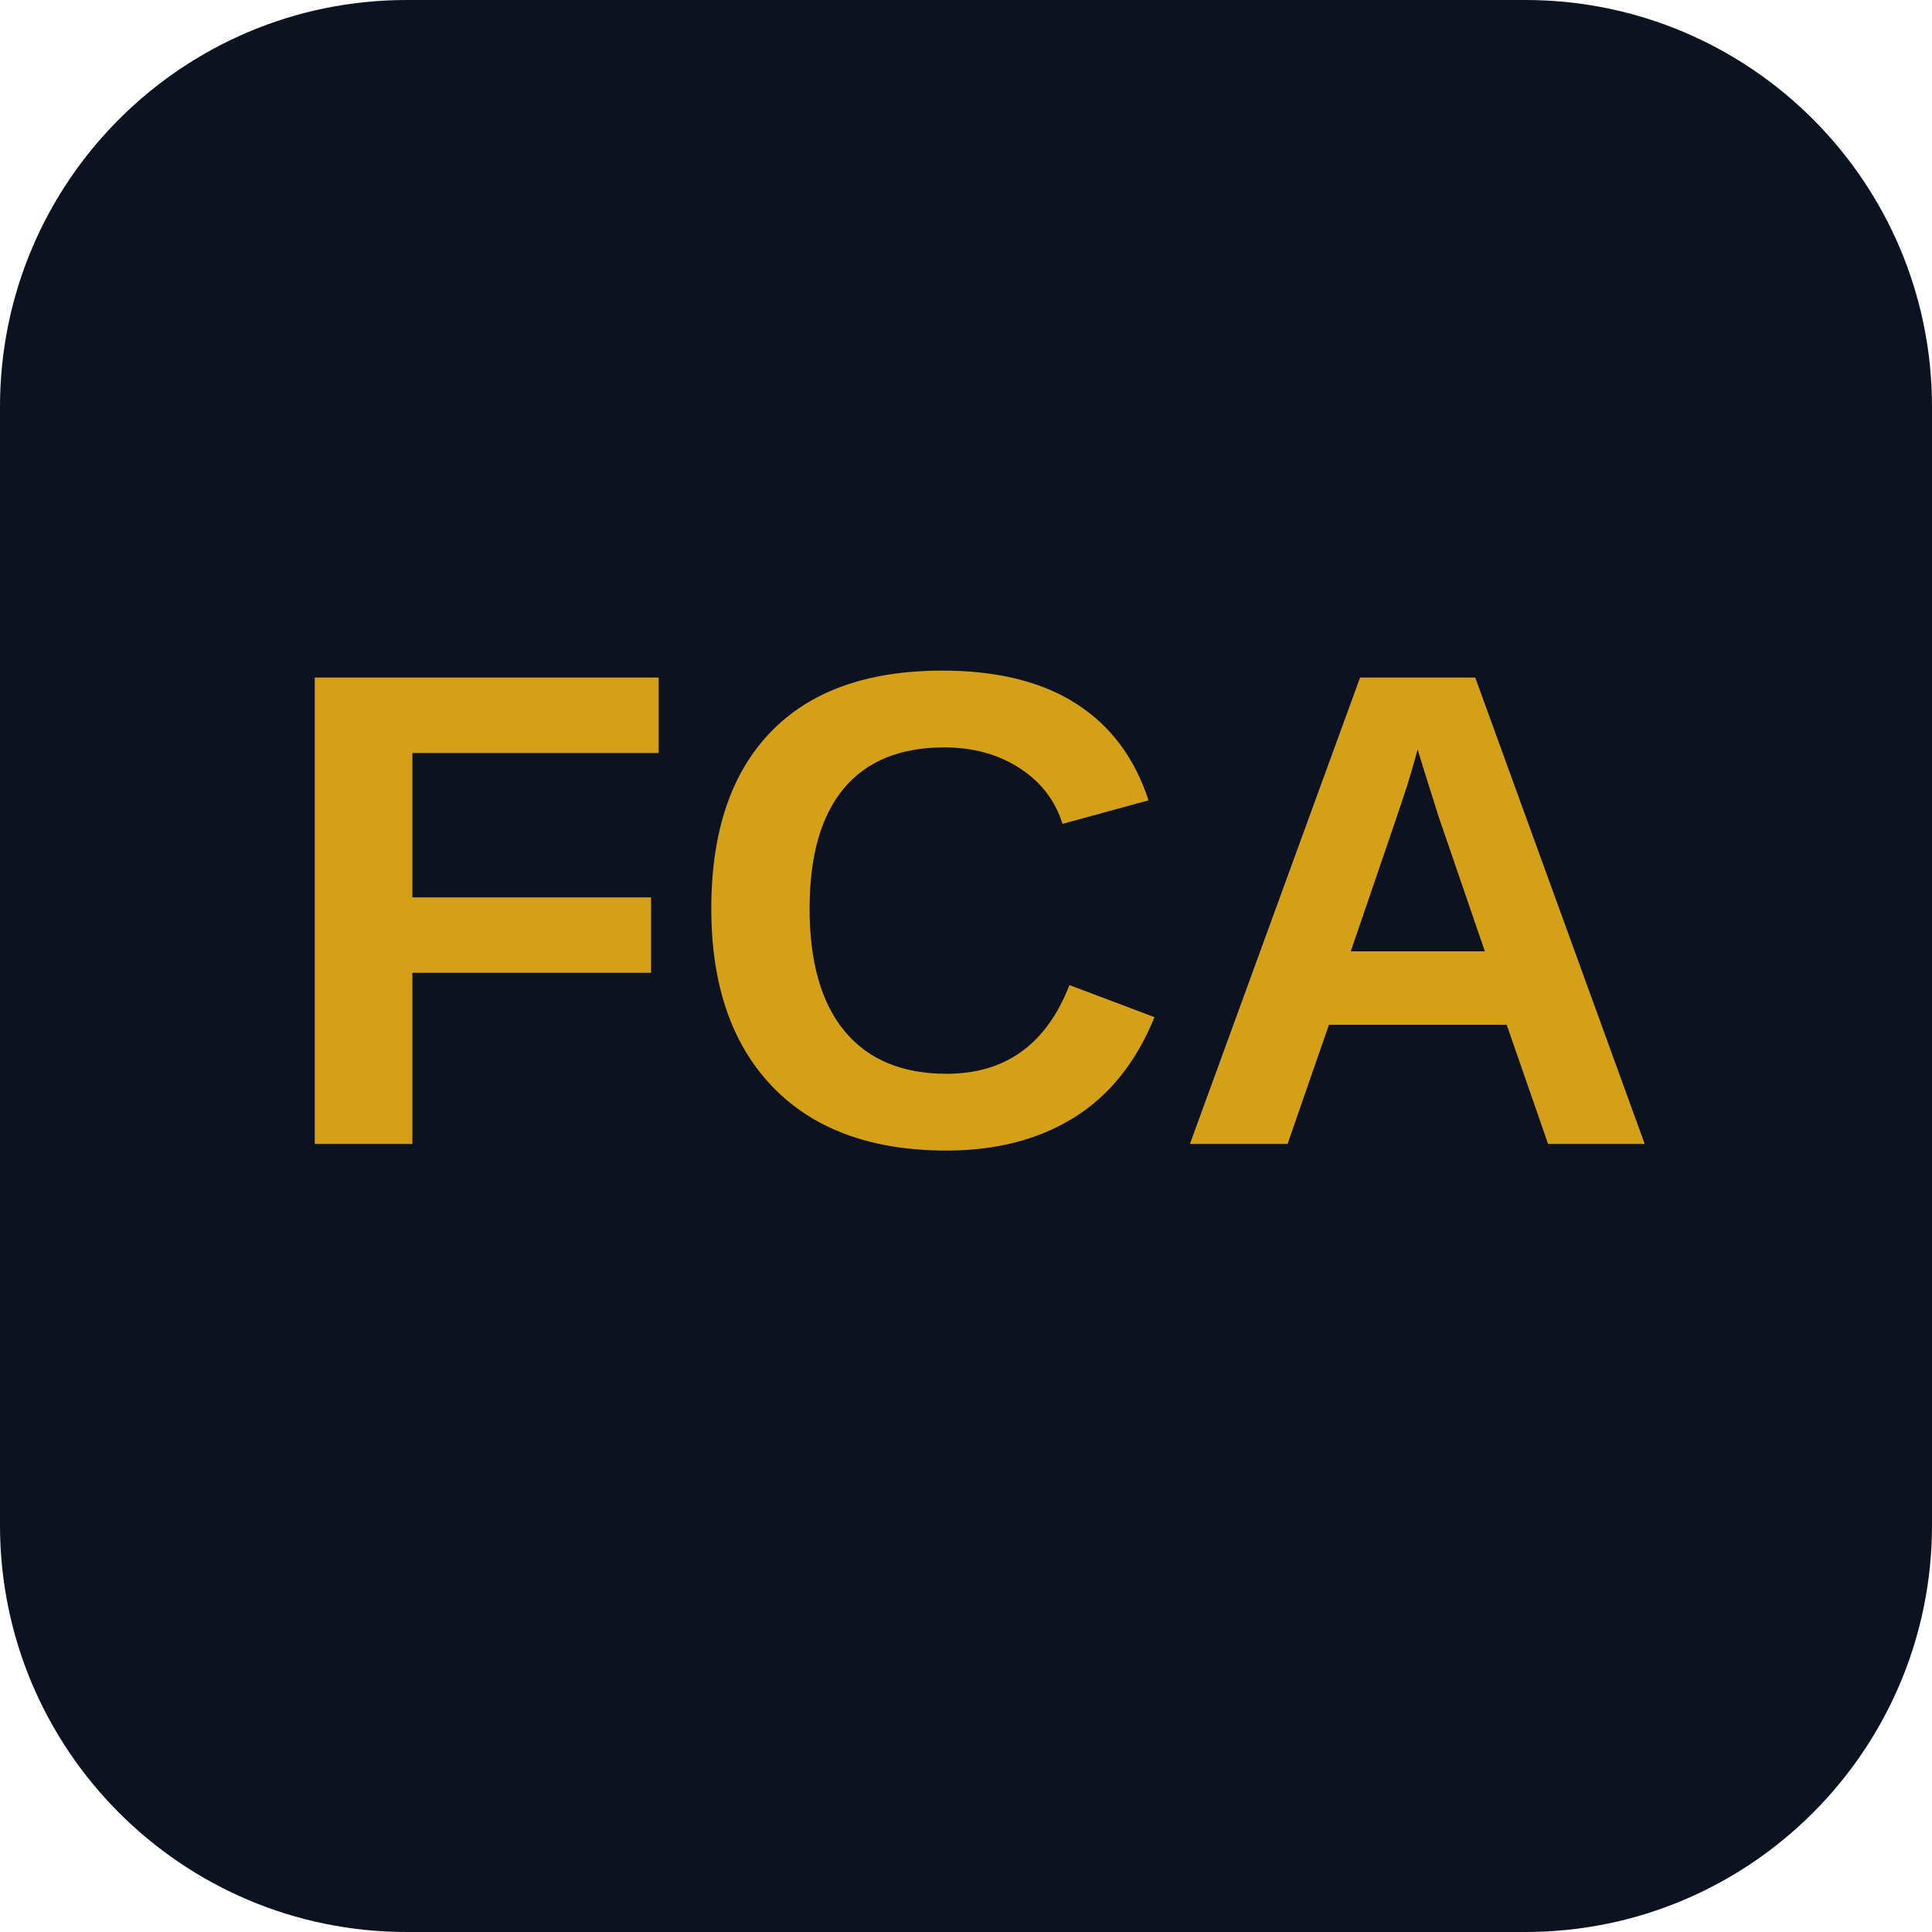
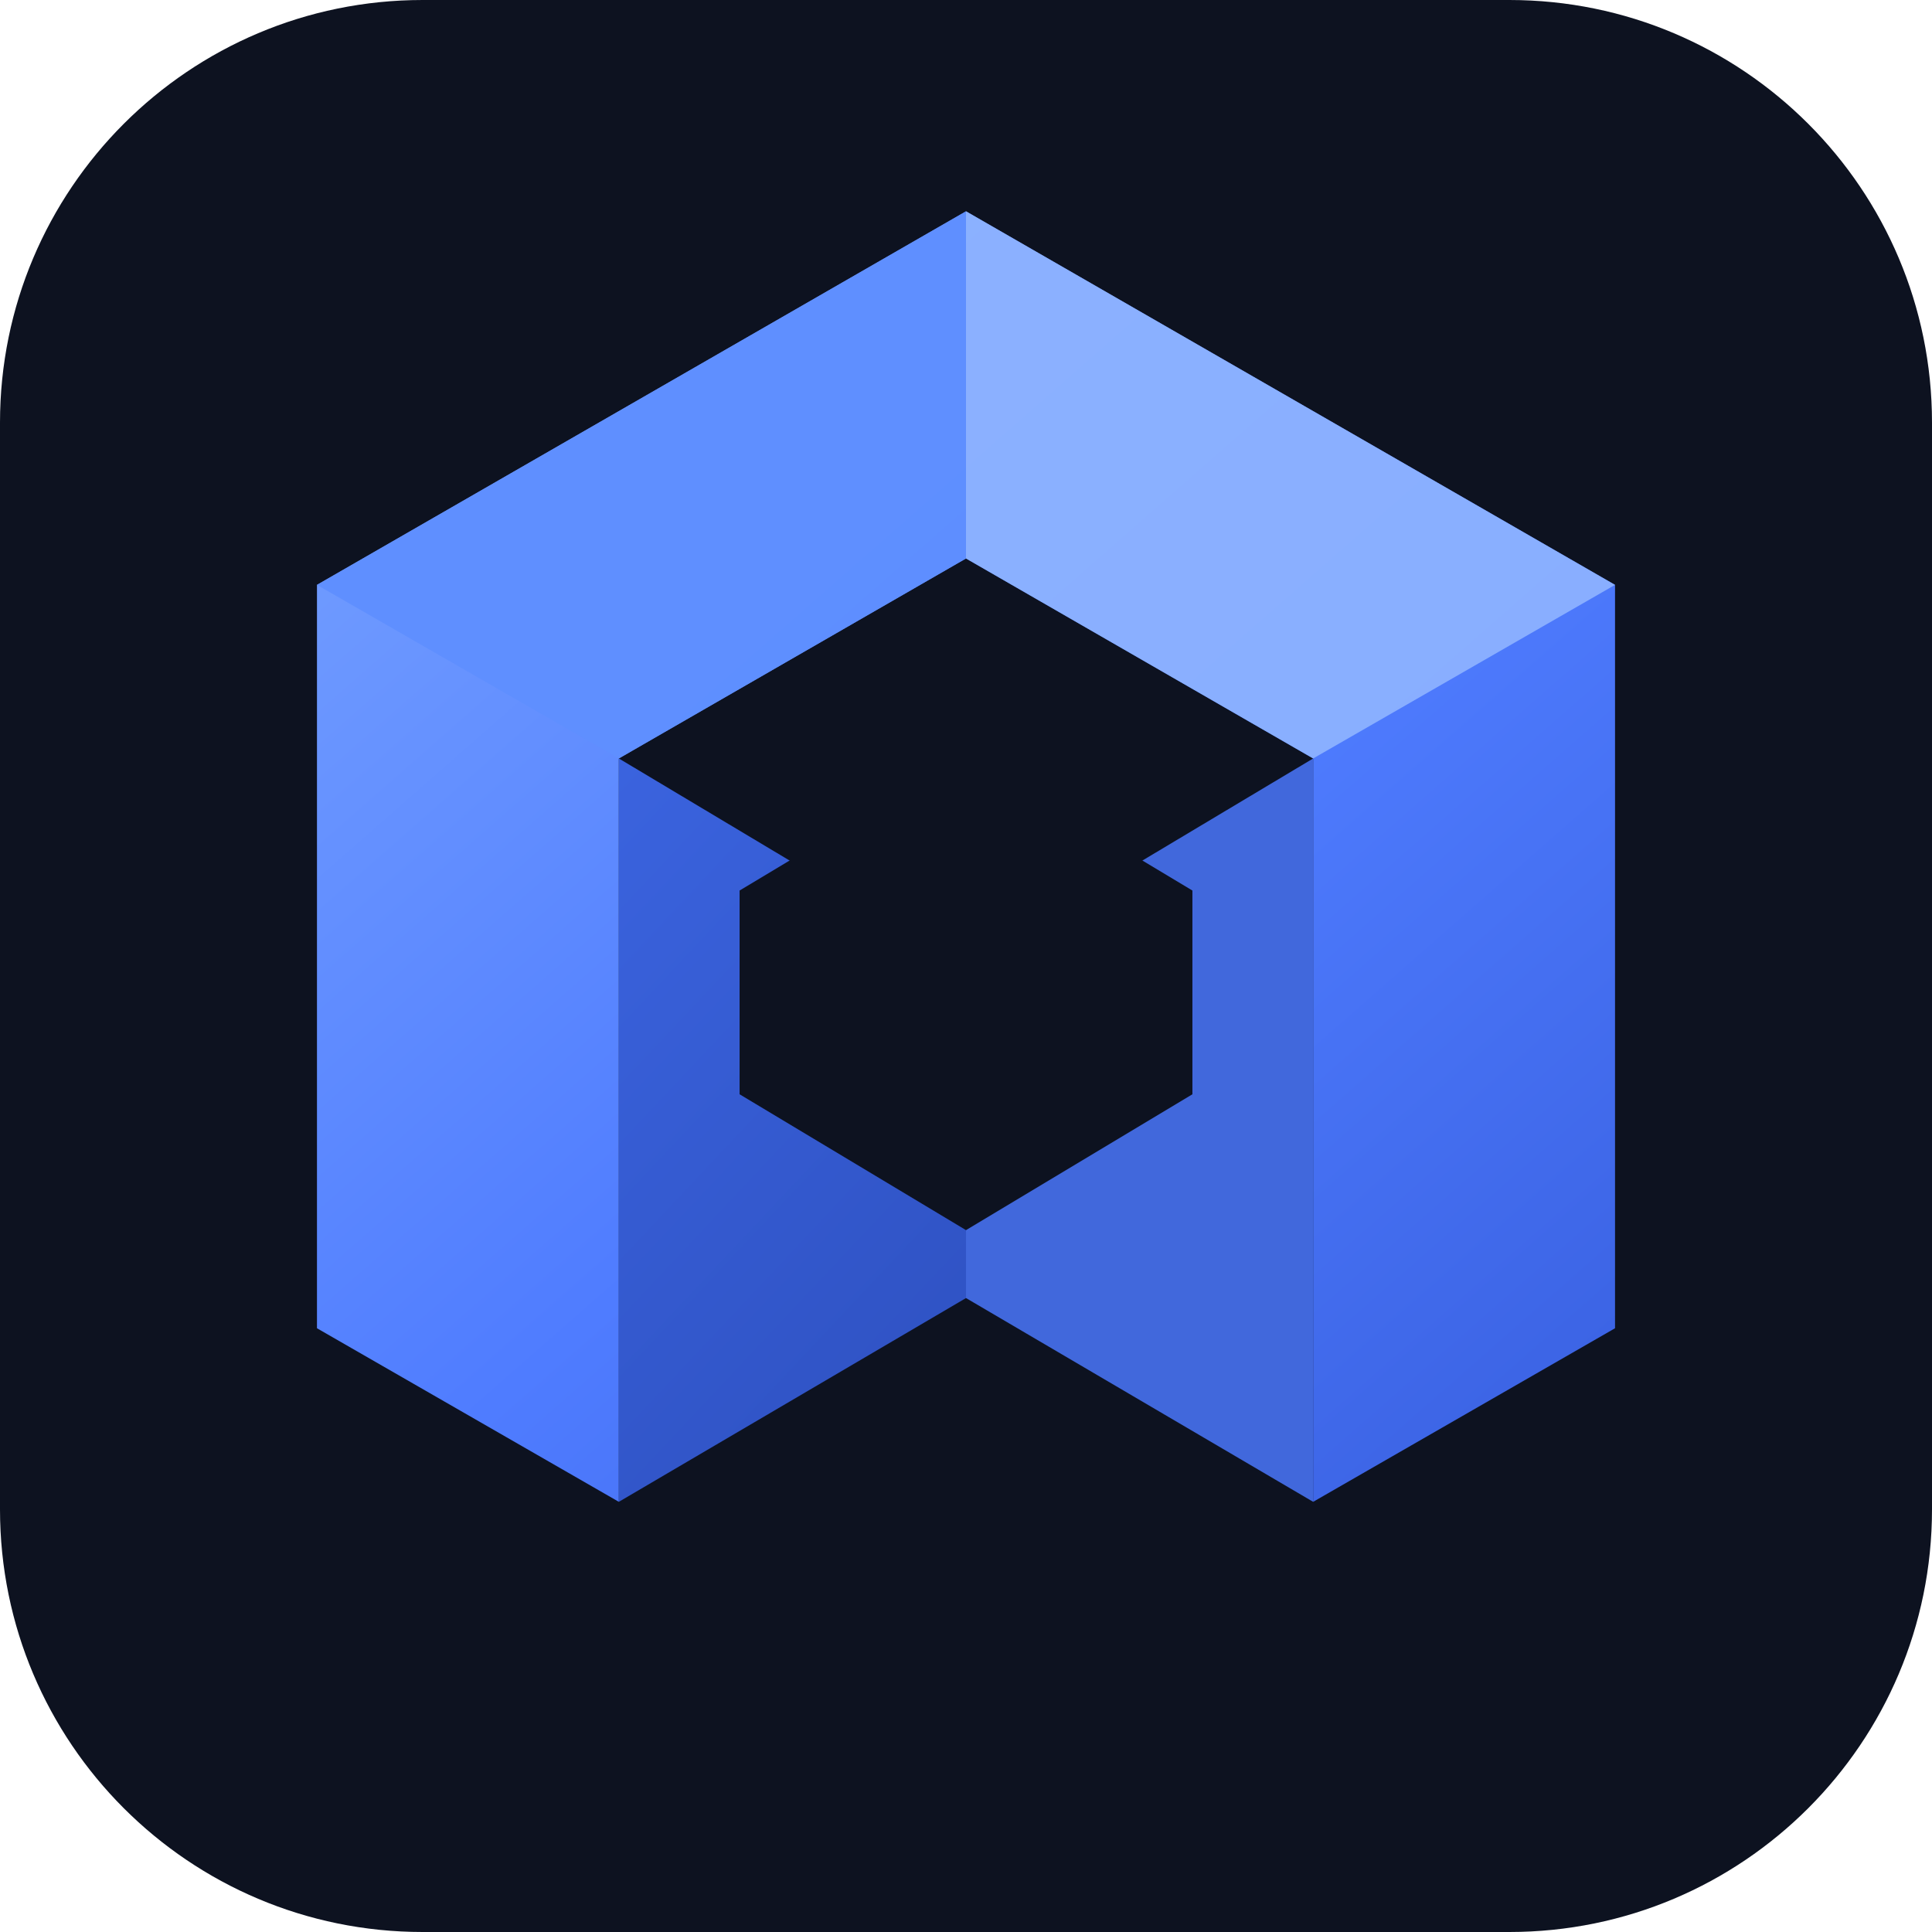
- <svg xmlns="http://www.w3.org/2000/svg" viewBox="0 0 456 456">
-   <rect width="456" height="456" rx="96" fill="#0D1220" />
-   <text x="228" y="270" text-anchor="middle" font-family="Arial,sans-serif" font-size="160" font-weight="700" fill="#D4A017">FCA</text>
+ <svg xmlns="http://www.w3.org/2000/svg" width="1024" height="1024" viewBox="0 0 256 256" fill="none">
+   <defs>
+     <linearGradient id="fcaBlue" x1="40" y1="28" x2="212" y2="224" gradientUnits="userSpaceOnUse">
+       <stop stop-color="#7AA5FF" />
+       <stop offset="0.52" stop-color="#4F7CFF" />
+       <stop offset="1" stop-color="#355BDB" />
+     </linearGradient>
+     <linearGradient id="fcaBlueDark" x1="68" y1="88" x2="200" y2="212" gradientUnits="userSpaceOnUse">
+       <stop stop-color="#3F6BEE" />
+       <stop offset="1" stop-color="#2747B4" />
+     </linearGradient>
+   </defs>
+   <rect width="256" height="256" rx="56" fill="#0D1220" />
+   <path d="M128 28L214 77.5V176L174 199V100.5L128 74L82 100.5V199L42 176V77.5L128 28Z" fill="url(#fcaBlue)" />
+   <path d="M128 28V74L174 100.5L214 77.5L128 28Z" fill="#8EB3FF" fill-opacity="0.92" />
+   <path d="M82 100.5L128 74V28L42 77.5L82 100.5Z" fill="#5F8FFF" fill-opacity="0.95" />
+   <path d="M82 100.5V199L128 172V128L82 100.5Z" fill="url(#fcaBlueDark)" fill-opacity="0.95" />
+   <path d="M174 100.5V199L128 172V128L174 100.5Z" fill="#4874F5" fill-opacity="0.88" />
+   <path d="M98 118L128 100L158 118V145L128 163L98 145V118Z" fill="#0D1220" />
</svg>
